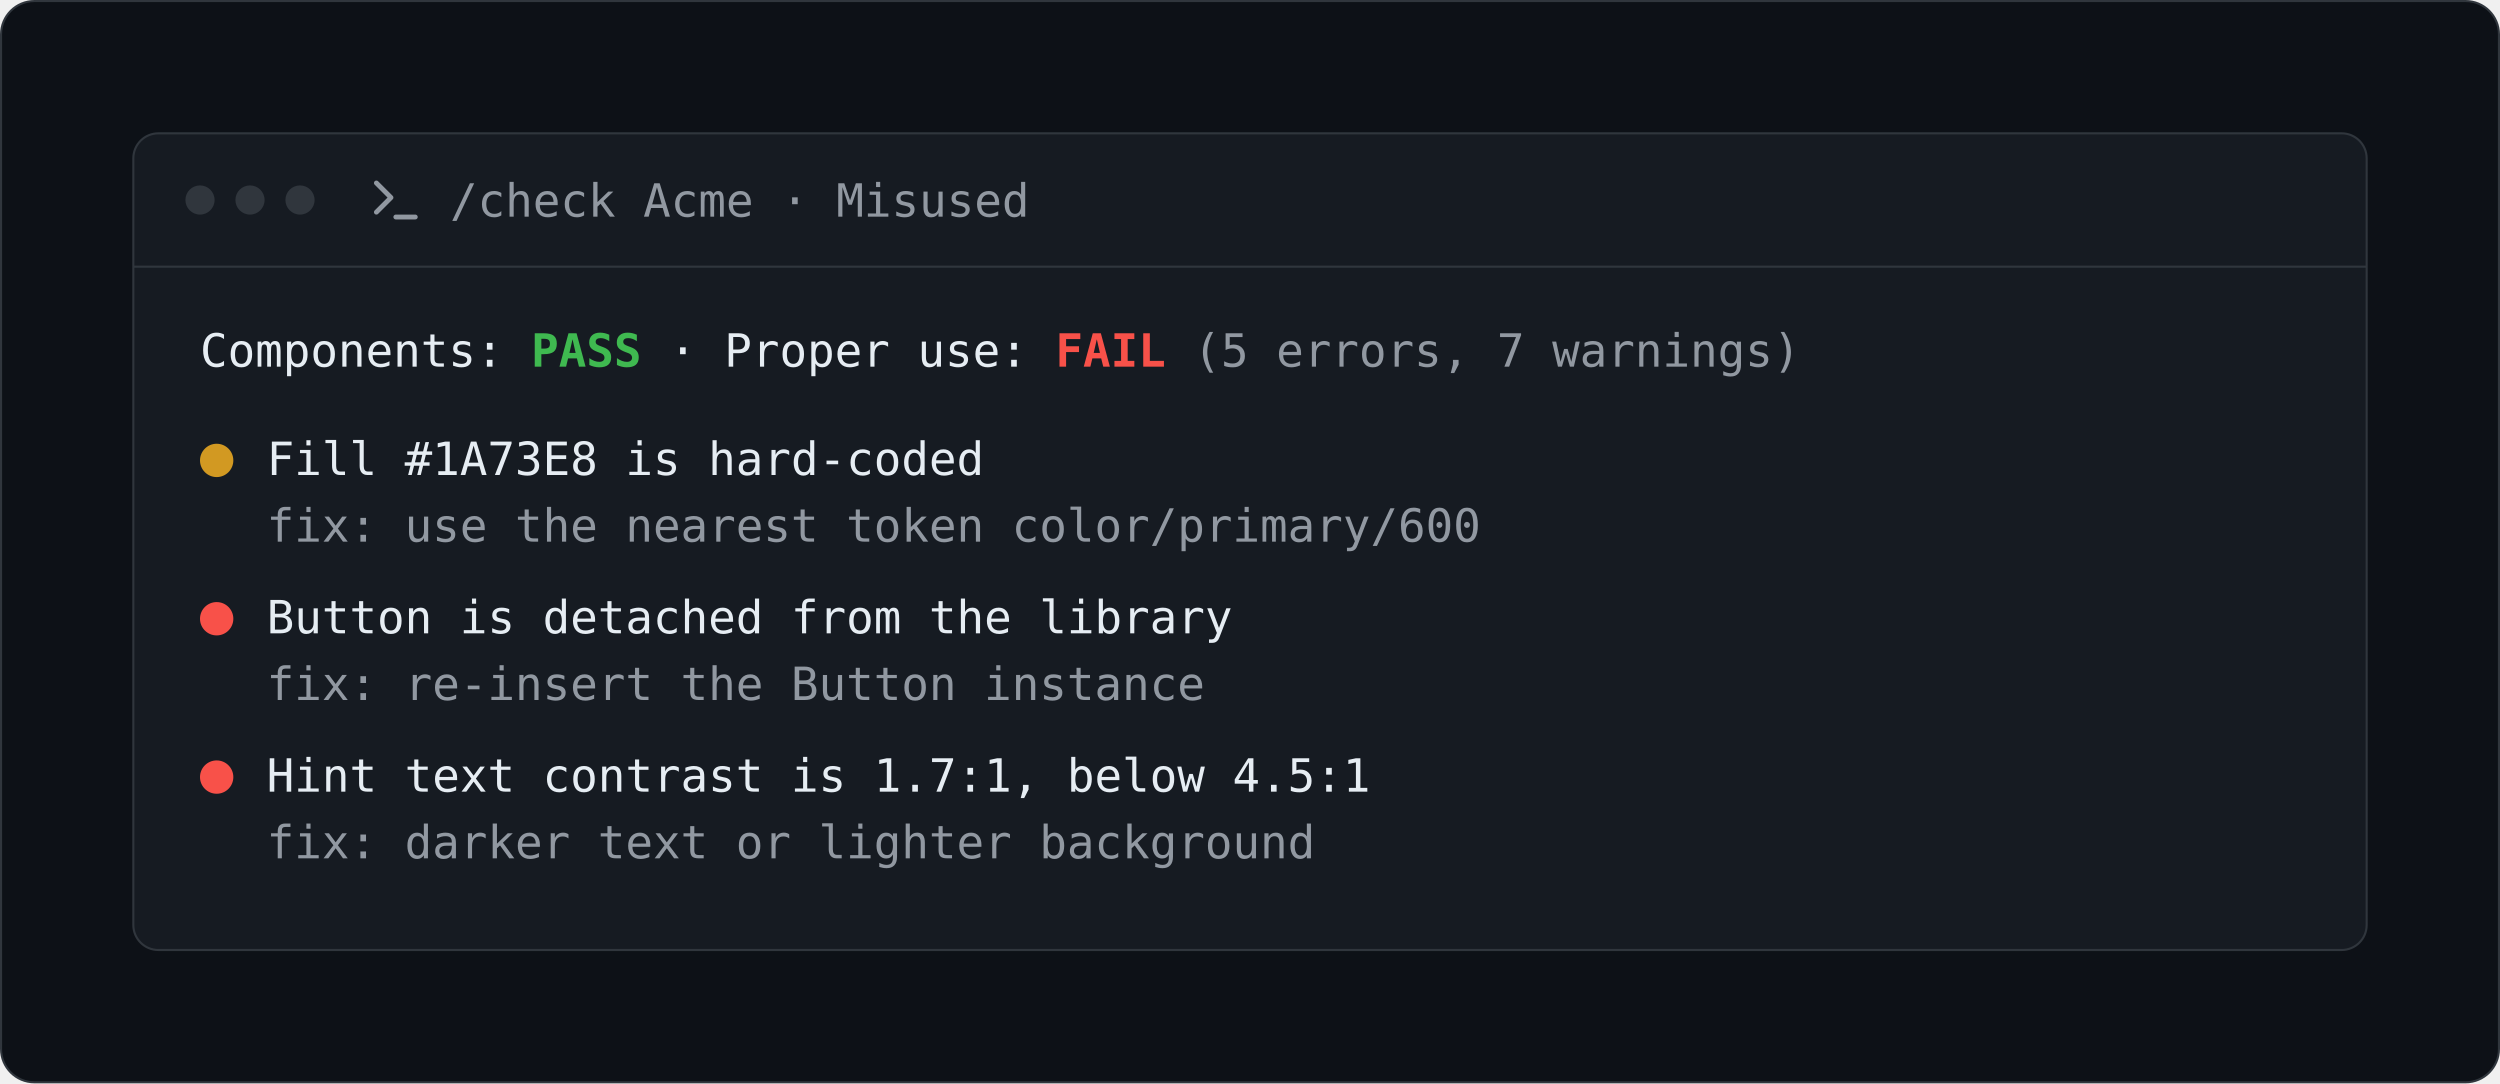
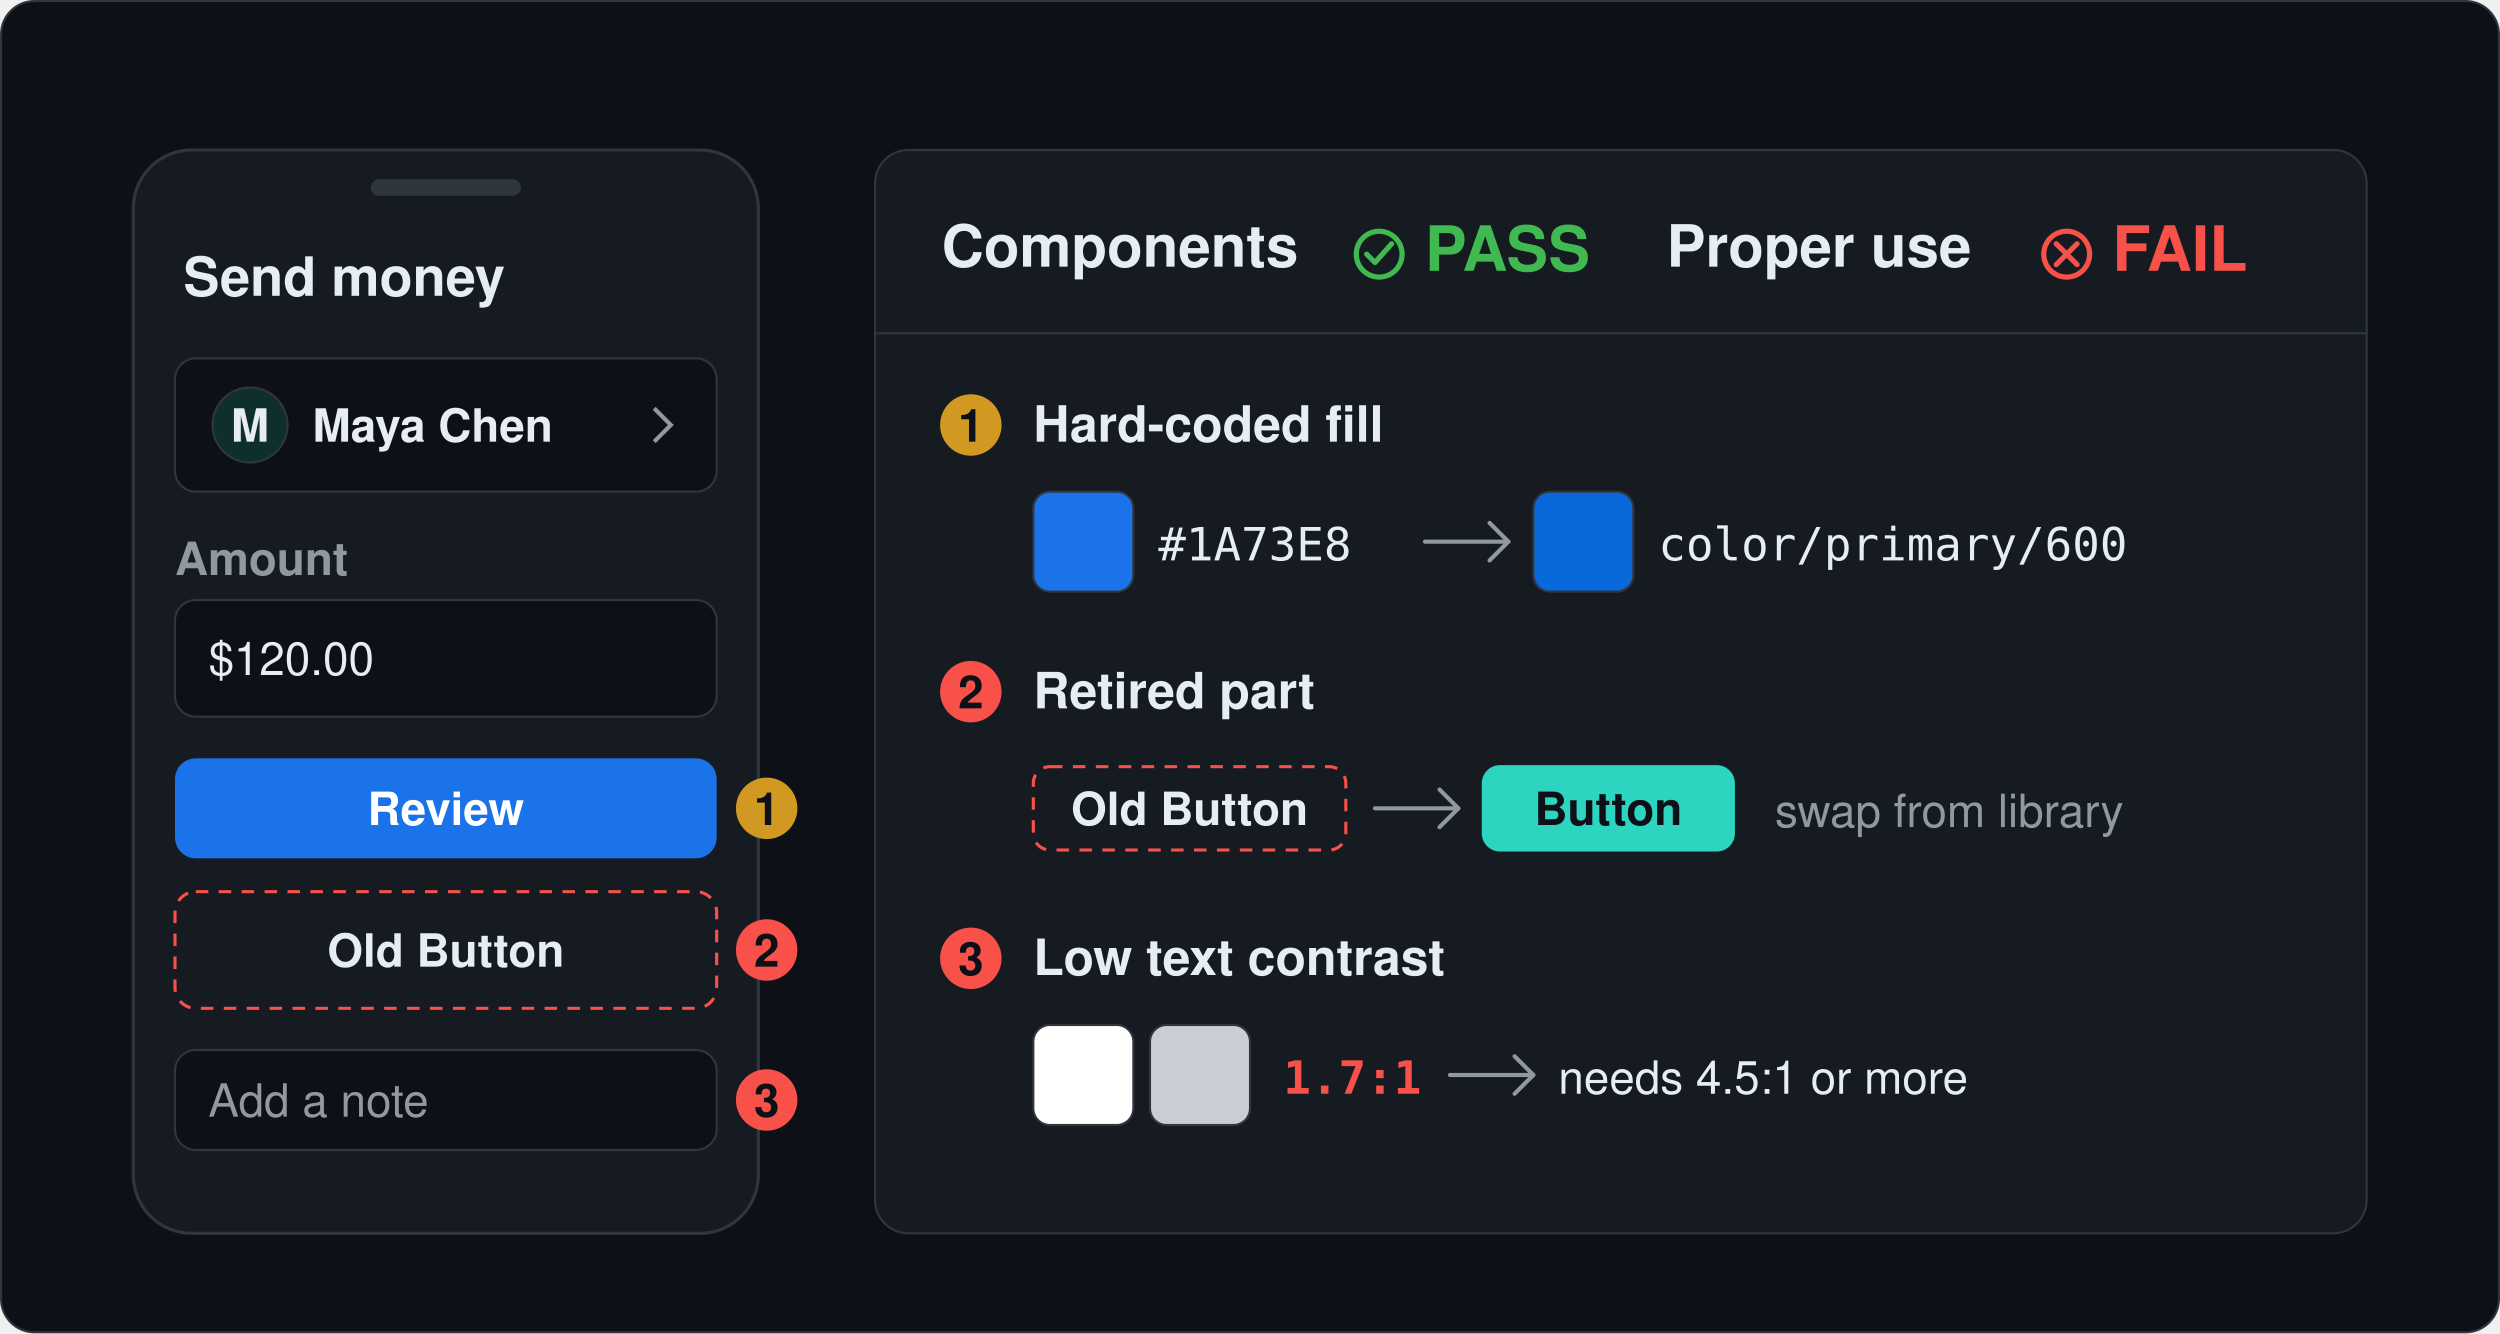
- <svg xmlns="http://www.w3.org/2000/svg" width="1200" height="520" viewBox="0 0 1200 520" role="img" aria-labelledby="t d">
-   <rect x="0.5" y="0.5" width="1199" height="519" rx="16" fill="#0D1117" stroke="#30363D" stroke-width="1" />
-   <rect x="64" y="64" width="1072" height="392" rx="12" fill="#161B22" stroke="#30363D" stroke-width="1" />
-   <circle cx="96" cy="96" r="7" fill="#30363D" />
-   <circle cx="120" cy="96" r="7" fill="#30363D" />
-   <circle cx="144" cy="96" r="7" fill="#30363D" />
-   <g transform="translate(176 82) scale(1.166667)" fill="none" stroke="#9198A1" stroke-width="2" stroke-linecap="round" stroke-linejoin="round">
-     <polyline points="4 17 10 11 4 5" />
-     <line x1="12" x2="20" y1="19" y2="19" />
+ <svg xmlns="http://www.w3.org/2000/svg" width="1200" height="640" viewBox="0 0 1200 640" role="img" aria-labelledby="t d">
+   <rect x="0.5" y="0.5" width="1199" height="639" rx="16" fill="#0D1117" stroke="#30363D" stroke-width="1" />
+   <g>
+     <rect x="64" y="72" width="300" height="520" rx="28" fill="#161B22" stroke="#30363D" stroke-width="1.5" />
+     <rect x="178.0" y="86" width="72" height="8" rx="4" fill="#30363D" />
+     <text x="88" y="142" font-family="-apple-system,'Segoe UI',Helvetica,Arial,sans-serif" font-size="26" font-weight="700" fill="#E6EDF3" text-anchor="start">Send money</text>
  </g>
-   <text x="216" y="104" font-family="ui-monospace,SFMono-Regular,Menlo,monospace" font-size="22" font-weight="400" fill="#9198A1" text-anchor="start">/check  Acme · Misused</text>
-   <line x1="64" y1="128" x2="1136" y2="128" stroke="#30363D" stroke-width="1" />
-   <text x="96" y="176" font-family="ui-monospace,SFMono-Regular,Menlo,monospace" font-size="22" font-weight="400" fill="#E6EDF3" text-anchor="start">Components: <tspan fill="#3FB950" font-weight="700">PASS</tspan> · Proper use: <tspan fill="#F85149" font-weight="600">FAIL</tspan>
-     <tspan fill="#9198A1">(5 errors, 7 warnings)</tspan>
-   </text>
-   <circle cx="104" cy="221" r="8" fill="#D29922" />
-   <text x="128" y="228" font-family="ui-monospace,SFMono-Regular,Menlo,monospace" font-size="22" font-weight="400" fill="#E6EDF3" text-anchor="start">Fill #1A73E8 is hard-coded</text>
-   <text x="128" y="260" font-family="ui-monospace,SFMono-Regular,Menlo,monospace" font-size="22" font-weight="400" fill="#9198A1" text-anchor="start">fix: use the nearest token color/primary/600</text>
-   <circle cx="104" cy="297" r="8" fill="#F85149" />
-   <text x="128" y="304" font-family="ui-monospace,SFMono-Regular,Menlo,monospace" font-size="22" font-weight="400" fill="#E6EDF3" text-anchor="start">Button is detached from the library</text>
-   <text x="128" y="336" font-family="ui-monospace,SFMono-Regular,Menlo,monospace" font-size="22" font-weight="400" fill="#9198A1" text-anchor="start">fix: re-insert the Button instance</text>
-   <circle cx="104" cy="373" r="8" fill="#F85149" />
-   <text x="128" y="380" font-family="ui-monospace,SFMono-Regular,Menlo,monospace" font-size="22" font-weight="400" fill="#E6EDF3" text-anchor="start">Hint text contrast is 1.7:1, below 4.5:1</text>
-   <text x="128" y="412" font-family="ui-monospace,SFMono-Regular,Menlo,monospace" font-size="22" font-weight="400" fill="#9198A1" text-anchor="start">fix: darker text or lighter background</text>
+   <g>
+     <rect x="84" y="172" width="260" height="64" rx="10" fill="#0D1117" stroke="#30363D" stroke-width="1" />
+     <circle cx="120" cy="204" r="18" fill="#0E2F2C" stroke="#30363D" />
+     <text x="120" y="212" font-family="-apple-system,'Segoe UI',Helvetica,Arial,sans-serif" font-size="22" font-weight="700" fill="#E6EDF3" text-anchor="middle">M</text>
+     <text x="150" y="212" font-family="-apple-system,'Segoe UI',Helvetica,Arial,sans-serif" font-size="22" font-weight="600" fill="#E6EDF3" text-anchor="start">Maya Chen</text>
+     <path d="M314 196 l8 8 l-8 8" stroke="#9198A1" stroke-width="2" fill="none" />
+   </g>
+   <g>
+     <text x="84" y="276" font-family="-apple-system,'Segoe UI',Helvetica,Arial,sans-serif" font-size="22" font-weight="600" fill="#9198A1" text-anchor="start">Amount</text>
+     <rect x="84" y="288" width="260" height="56" rx="10" fill="#0D1117" stroke="#30363D" stroke-width="1" />
+     <text x="100" y="324" font-family="-apple-system,'Segoe UI',Helvetica,Arial,sans-serif" font-size="22" font-weight="400" fill="#E6EDF3" text-anchor="start">$120.00</text>
+   </g>
+   <rect x="84" y="364" width="260" height="48" rx="10" fill="#1A73E8" />
+   <text x="214.0" y="396" font-family="-apple-system,'Segoe UI',Helvetica,Arial,sans-serif" font-size="22" font-weight="700" fill="#FFFFFF" text-anchor="middle">Review</text>
+   <g>
+     <rect x="84" y="428" width="260" height="56" rx="10" fill="#161B22" stroke="#F85149" stroke-width="1.5" stroke-dasharray="6 5" />
+     <text x="214.0" y="464" font-family="-apple-system,'Segoe UI',Helvetica,Arial,sans-serif" font-size="22" font-weight="700" fill="#E6EDF3" text-anchor="middle">Old Button</text>
+   </g>
+   <rect x="84" y="504" width="260" height="48" rx="10" fill="#0D1117" stroke="#30363D" stroke-width="1" />
+   <text x="100" y="536" font-family="-apple-system,'Segoe UI',Helvetica,Arial,sans-serif" font-size="22" font-weight="400" fill="#9198A1" text-anchor="start">Add a note</text>
+   <g>
+     <circle cx="368" cy="388" r="14" fill="#D29922" stroke="#D29922" stroke-width="1.5" />
+     <text x="368" y="396" font-family="-apple-system,'Segoe UI',Helvetica,Arial,sans-serif" font-size="22" font-weight="700" fill="#0D1117" text-anchor="middle">1</text>
+   </g>
+   <g>
+     <circle cx="368" cy="456" r="14" fill="#F85149" stroke="#F85149" stroke-width="1.5" />
+     <text x="368" y="464" font-family="-apple-system,'Segoe UI',Helvetica,Arial,sans-serif" font-size="22" font-weight="700" fill="#0D1117" text-anchor="middle">2</text>
+   </g>
+   <g>
+     <circle cx="368" cy="528" r="14" fill="#F85149" stroke="#F85149" stroke-width="1.5" />
+     <text x="368" y="536" font-family="-apple-system,'Segoe UI',Helvetica,Arial,sans-serif" font-size="22" font-weight="700" fill="#0D1117" text-anchor="middle">3</text>
+   </g>
+   <rect x="420" y="72" width="716" height="520" rx="16" fill="#161B22" stroke="#30363D" stroke-width="1" />
+   <text x="452" y="128" font-family="-apple-system,'Segoe UI',Helvetica,Arial,sans-serif" font-size="28" font-weight="600" fill="#E6EDF3" text-anchor="start">Components</text>
+   <g fill="none" stroke="#3FB950" stroke-width="2.5" stroke-linecap="round" stroke-linejoin="round">
+     <circle cx="662" cy="122" r="11" />
+     <path d="M656 122 l4 4 l8 -9" />
+   </g>
+   <text x="684" y="130" font-family="-apple-system,'Segoe UI',Helvetica,Arial,sans-serif" font-size="30" font-weight="700" fill="#3FB950" text-anchor="start">PASS</text>
+   <text x="800" y="128" font-family="-apple-system,'Segoe UI',Helvetica,Arial,sans-serif" font-size="28" font-weight="600" fill="#E6EDF3" text-anchor="start">Proper use</text>
+   <g fill="none" stroke="#F85149" stroke-width="2.5" stroke-linecap="round">
+     <circle cx="992" cy="122" r="11" />
+     <path d="M987 117 l10 10 M997 117 l-10 10" />
+   </g>
+   <text x="1014" y="130" font-family="-apple-system,'Segoe UI',Helvetica,Arial,sans-serif" font-size="30" font-weight="700" fill="#F85149" text-anchor="start">FAIL</text>
+   <line x1="420" y1="160" x2="1136" y2="160" stroke="#30363D" />
+   <g>
+     <circle cx="466" cy="204" r="14" fill="#D29922" stroke="#D29922" stroke-width="1.5" />
+     <text x="466" y="212" font-family="-apple-system,'Segoe UI',Helvetica,Arial,sans-serif" font-size="22" font-weight="700" fill="#0D1117" text-anchor="middle">1</text>
+   </g>
+   <text x="496" y="212" font-family="-apple-system,'Segoe UI',Helvetica,Arial,sans-serif" font-size="24" font-weight="600" fill="#E6EDF3" text-anchor="start">Hard-coded fill</text>
+   <rect x="496" y="236" width="48" height="48" rx="8" fill="#1A73E8" stroke="#30363D" stroke-width="1" />
+   <text x="556" y="269" font-family="ui-monospace,SFMono-Regular,Menlo,monospace" font-size="22" font-weight="400" fill="#E6EDF3" text-anchor="start">#1A73E8</text>
+   <g fill="none" stroke="#9198A1" stroke-width="2" stroke-linecap="round" stroke-linejoin="round">
+     <path d="M684 260 H724" />
+     <path d="M715 251 L724 260 L715 269" />
+   </g>
+   <rect x="736" y="236" width="48" height="48" rx="8" fill="#0969DA" stroke="#30363D" stroke-width="1" />
+   <text x="796" y="269" font-family="ui-monospace,SFMono-Regular,Menlo,monospace" font-size="22" font-weight="400" fill="#E6EDF3" text-anchor="start">color/primary/600</text>
+   <g>
+     <circle cx="466" cy="332" r="14" fill="#F85149" stroke="#F85149" stroke-width="1.5" />
+     <text x="466" y="340" font-family="-apple-system,'Segoe UI',Helvetica,Arial,sans-serif" font-size="22" font-weight="700" fill="#0D1117" text-anchor="middle">2</text>
+   </g>
+   <text x="496" y="340" font-family="-apple-system,'Segoe UI',Helvetica,Arial,sans-serif" font-size="24" font-weight="600" fill="#E6EDF3" text-anchor="start">Retired part</text>
+   <rect x="496" y="368" width="150" height="40" rx="8" fill="#161B22" stroke="#F85149" stroke-width="1.5" stroke-dasharray="6 5" />
+   <text x="571" y="396" font-family="-apple-system,'Segoe UI',Helvetica,Arial,sans-serif" font-size="22" font-weight="600" fill="#E6EDF3" text-anchor="middle">Old Button</text>
+   <g fill="none" stroke="#9198A1" stroke-width="2" stroke-linecap="round" stroke-linejoin="round">
+     <path d="M660 388 H700" />
+     <path d="M691 379 L700 388 L691 397" />
+   </g>
+   <rect x="712" y="368" width="120" height="40" rx="8" fill="#2DD4BF" stroke="#2DD4BF" stroke-width="1.5" />
+   <text x="772" y="396" font-family="-apple-system,'Segoe UI',Helvetica,Arial,sans-serif" font-size="22" font-weight="700" fill="#0D1117" text-anchor="middle">Button</text>
+   <text x="852" y="397" font-family="-apple-system,'Segoe UI',Helvetica,Arial,sans-serif" font-size="22" font-weight="400" fill="#9198A1" text-anchor="start">swap from library</text>
+   <g>
+     <circle cx="466" cy="460" r="14" fill="#F85149" stroke="#F85149" stroke-width="1.5" />
+     <text x="466" y="468" font-family="-apple-system,'Segoe UI',Helvetica,Arial,sans-serif" font-size="22" font-weight="700" fill="#0D1117" text-anchor="middle">3</text>
+   </g>
+   <text x="496" y="468" font-family="-apple-system,'Segoe UI',Helvetica,Arial,sans-serif" font-size="24" font-weight="600" fill="#E6EDF3" text-anchor="start">Low text contrast</text>
+   <rect x="496" y="492" width="48" height="48" rx="8" fill="#FFFFFF" stroke="#30363D" stroke-width="1" />
+   <rect x="552" y="492" width="48" height="48" rx="8" fill="#C9CED6" stroke="#30363D" stroke-width="1" />
+   <text x="616" y="525" font-family="ui-monospace,SFMono-Regular,Menlo,monospace" font-size="22" font-weight="700" fill="#F85149" text-anchor="start">1.7:1</text>
+   <g fill="none" stroke="#9198A1" stroke-width="2" stroke-linecap="round" stroke-linejoin="round">
+     <path d="M696 516 H736" />
+     <path d="M727 507 L736 516 L727 525" />
+   </g>
+   <text x="748" y="525" font-family="-apple-system,'Segoe UI',Helvetica,Arial,sans-serif" font-size="22" font-weight="400" fill="#E6EDF3" text-anchor="start">needs 4.5:1 or more</text>
</svg>
